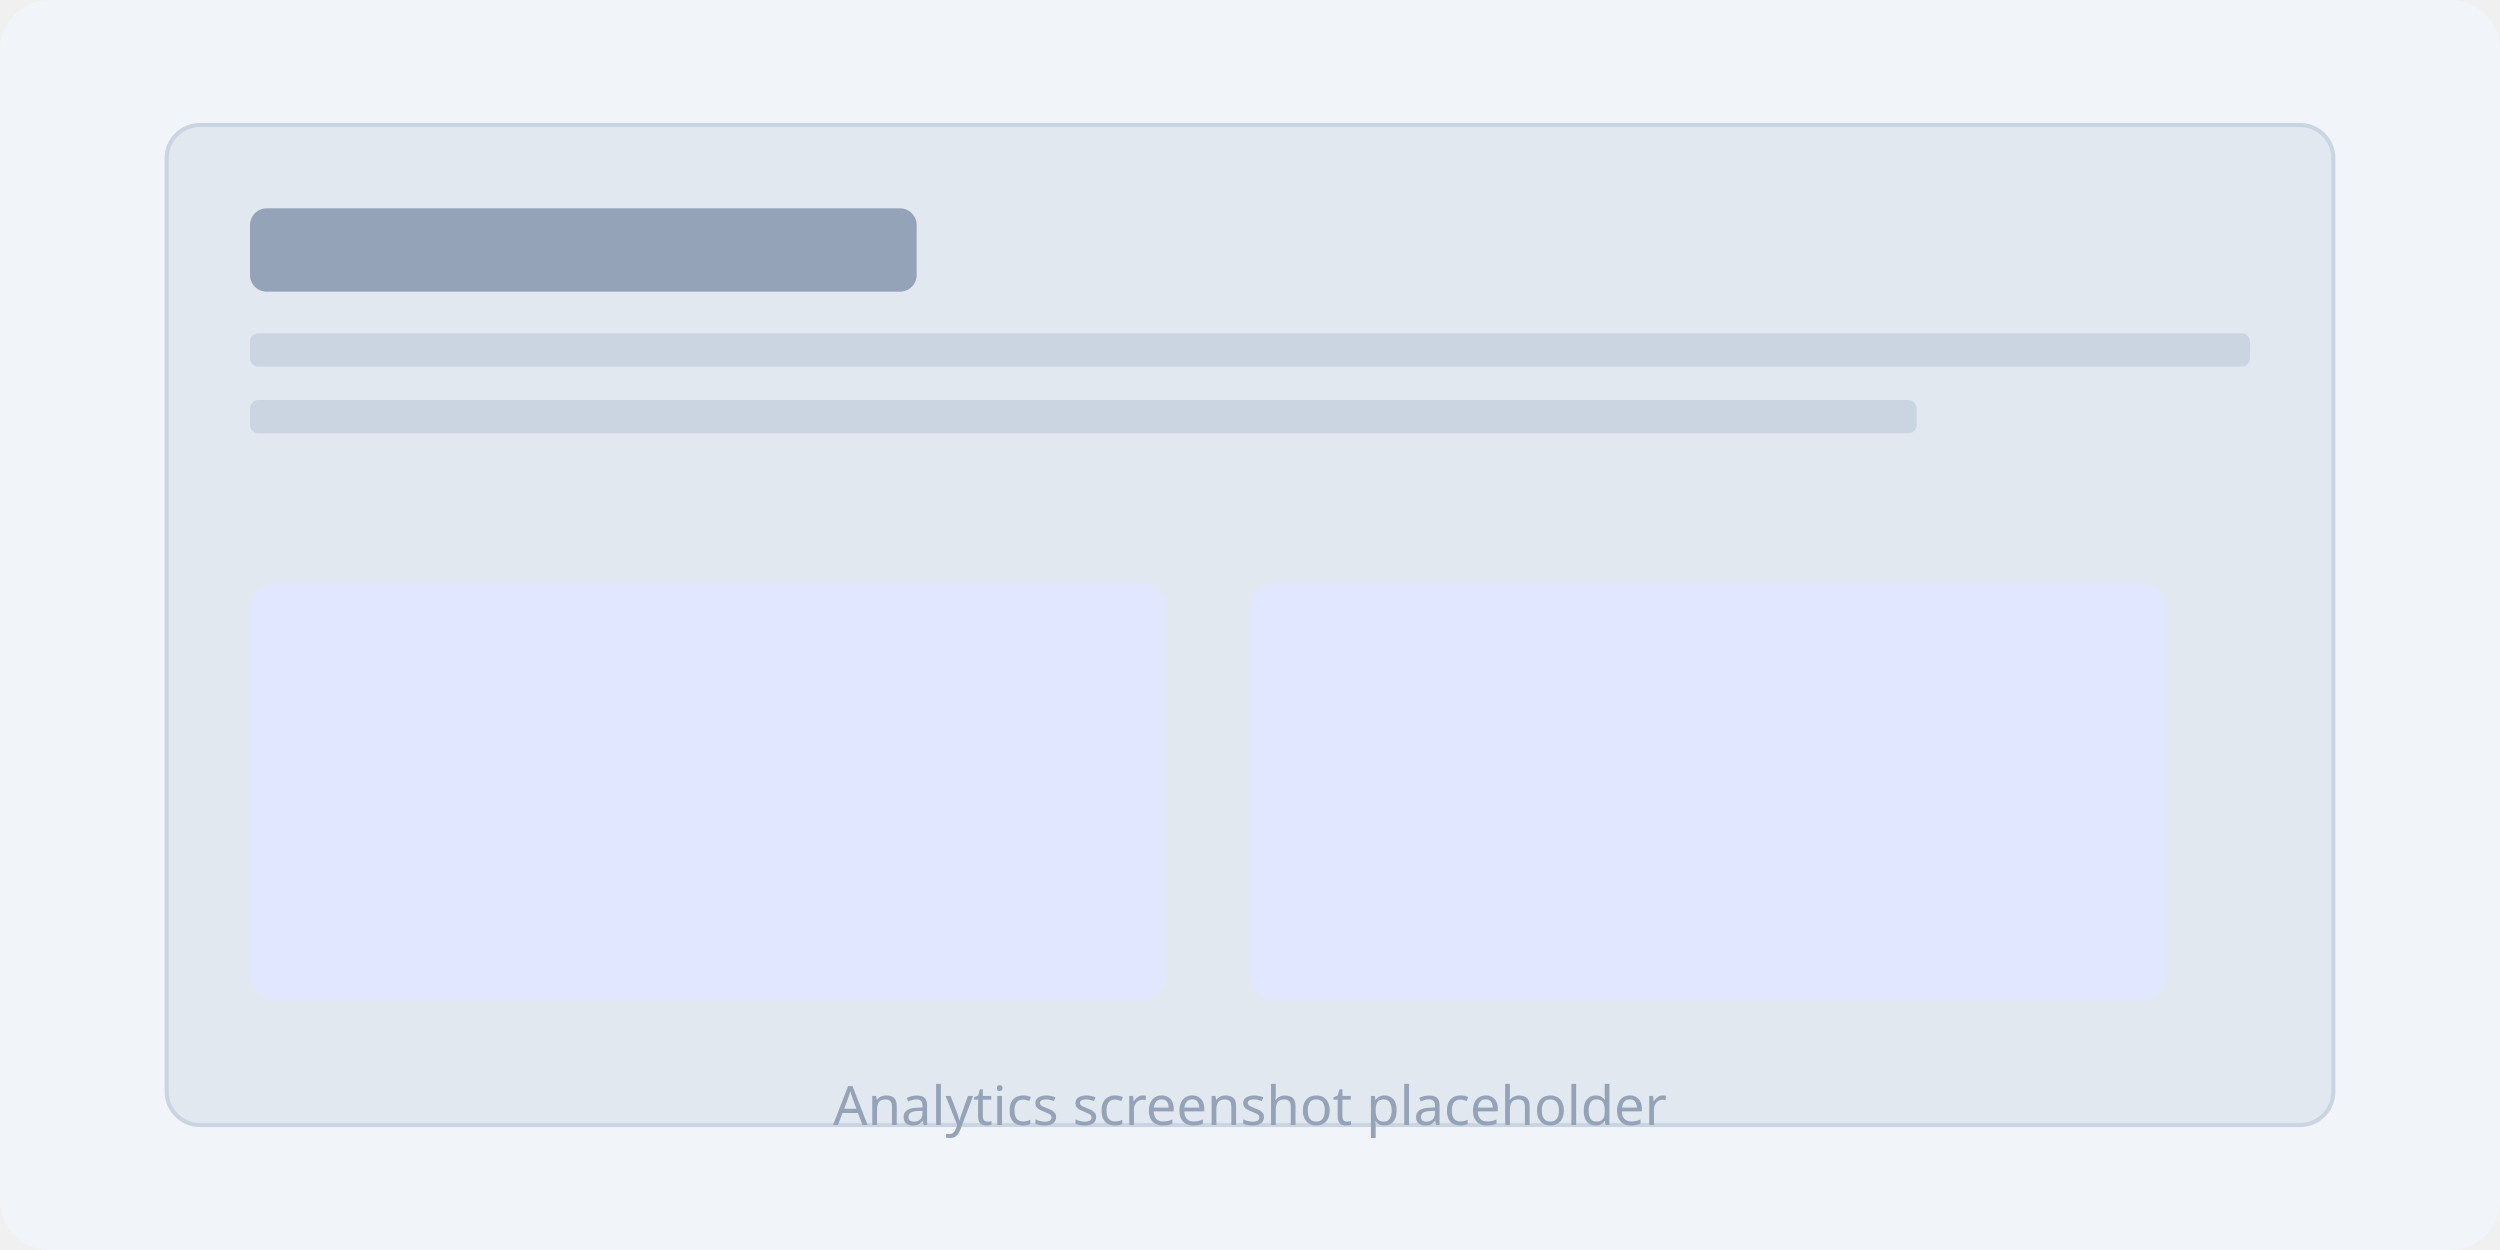
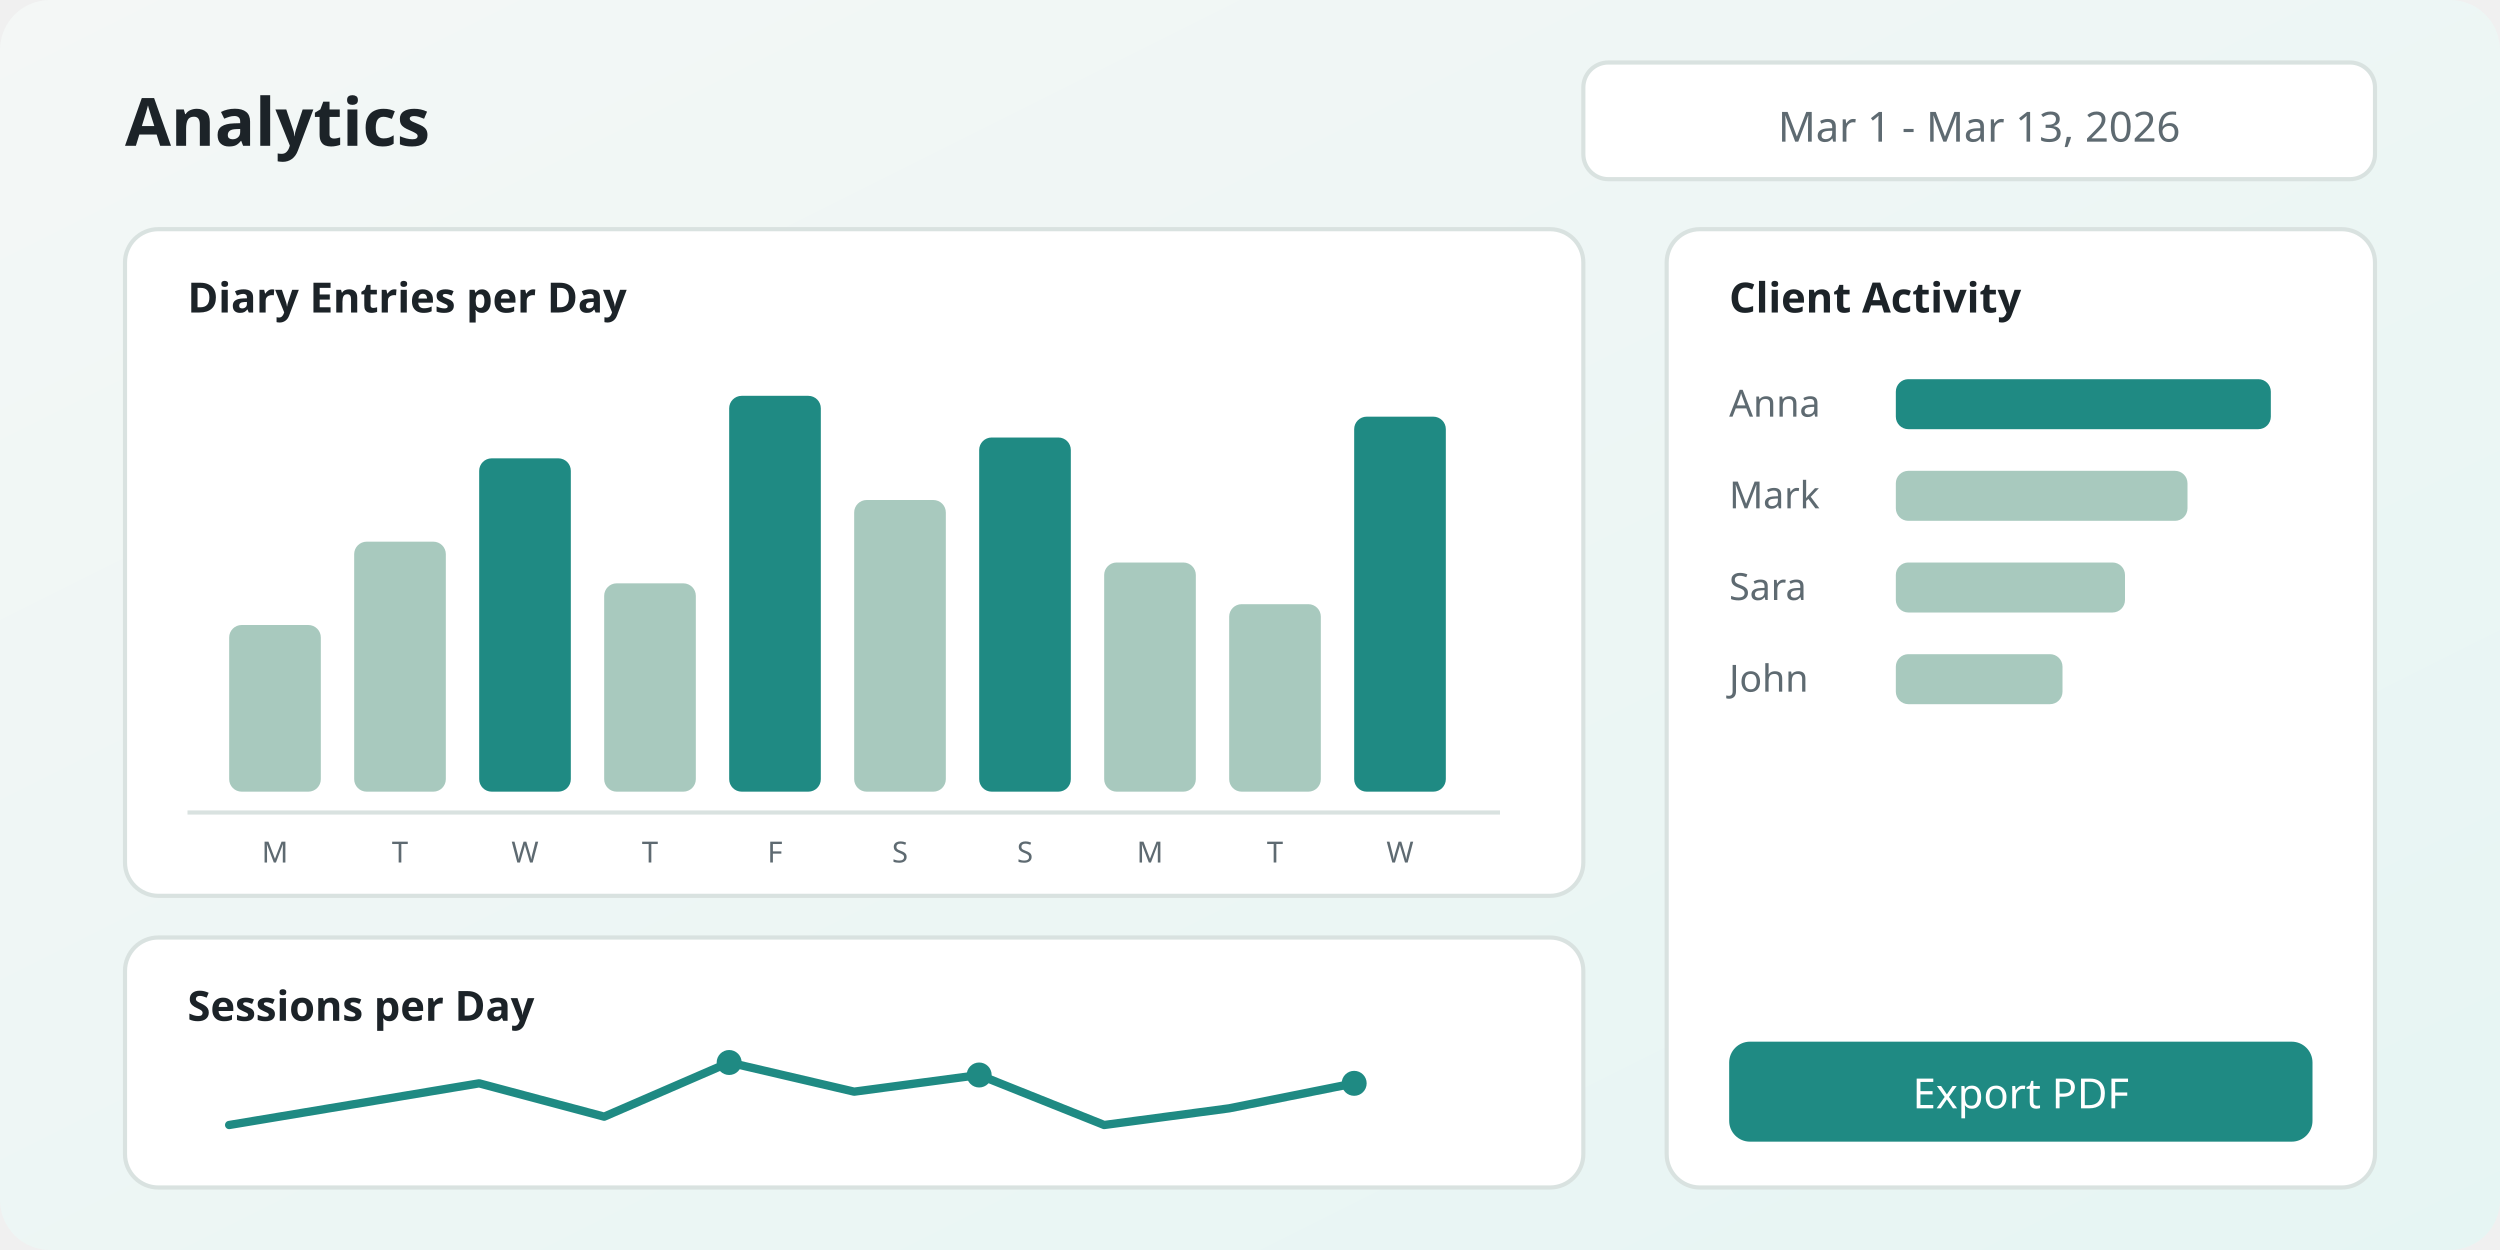
<svg xmlns="http://www.w3.org/2000/svg" width="600" height="300" viewBox="0 0 600 300">
-   <rect width="600" height="300" fill="#f1f5f9" rx="12" />
-   <rect x="40" y="30" width="520" height="240" fill="#e2e8f0" rx="8" stroke="#cbd5e1" stroke-width="1" />
-   <rect x="60" y="50" width="160" height="20" fill="#94a3b8" rx="4" />
-   <rect x="60" y="80" width="480" height="8" fill="#cbd5e1" rx="2" />
-   <rect x="60" y="96" width="400" height="8" fill="#cbd5e1" rx="2" />
-   <rect x="60" y="140" width="220" height="100" fill="#e0e7ff" rx="6" />
-   <rect x="300" y="140" width="220" height="100" fill="#e0e7ff" rx="6" />
-   <text x="300" y="270" text-anchor="middle" fill="#94a3b8" font-family="sans-serif" font-size="13">Analytics screenshot placeholder</text>
+   <defs>
+     <linearGradient id="bg" x1="0" y1="0" x2="1" y2="1">
+       <stop offset="0%" stop-color="#F4F7F6" />
+       <stop offset="100%" stop-color="#E6F5F3" />
+     </linearGradient>
+   </defs>
+   <rect width="600" height="300" fill="url(#bg)" rx="12" />
+   <text x="30" y="35" fill="#1C2328" font-family="sans-serif" font-size="16" font-weight="bold">Analytics</text>
+   <rect x="380" y="15" width="190" height="28" fill="#fff" rx="6" stroke="#D9E2E0" stroke-width="1" />
+   <text x="475" y="34" text-anchor="middle" fill="#5E6A71" font-family="sans-serif" font-size="10">Mar 1 - Mar 13, 2026</text>
+   <rect x="30" y="55" width="350" height="160" fill="#fff" rx="8" stroke="#D9E2E0" stroke-width="1" />
+   <text x="45" y="75" fill="#1C2328" font-family="sans-serif" font-size="10" font-weight="bold">Diary Entries per Day</text>
+   <rect x="55" y="150" width="22" height="40" fill="#A8C9BE" rx="3" />
+   <rect x="85" y="130" width="22" height="60" fill="#A8C9BE" rx="3" />
+   <rect x="115" y="110" width="22" height="80" fill="#1F8A83" rx="3" />
+   <rect x="145" y="140" width="22" height="50" fill="#A8C9BE" rx="3" />
+   <rect x="175" y="95" width="22" height="95" fill="#1F8A83" rx="3" />
+   <rect x="205" y="120" width="22" height="70" fill="#A8C9BE" rx="3" />
+   <rect x="235" y="105" width="22" height="85" fill="#1F8A83" rx="3" />
+   <rect x="265" y="135" width="22" height="55" fill="#A8C9BE" rx="3" />
+   <rect x="295" y="145" width="22" height="45" fill="#A8C9BE" rx="3" />
+   <rect x="325" y="100" width="22" height="90" fill="#1F8A83" rx="3" />
+   <line x1="45" y1="195" x2="360" y2="195" stroke="#D9E2E0" stroke-width="1" />
+   <text x="66" y="207" text-anchor="middle" fill="#5E6A71" font-family="sans-serif" font-size="7">M</text>
+   <text x="96" y="207" text-anchor="middle" fill="#5E6A71" font-family="sans-serif" font-size="7">T</text>
+   <text x="126" y="207" text-anchor="middle" fill="#5E6A71" font-family="sans-serif" font-size="7">W</text>
+   <text x="156" y="207" text-anchor="middle" fill="#5E6A71" font-family="sans-serif" font-size="7">T</text>
+   <text x="186" y="207" text-anchor="middle" fill="#5E6A71" font-family="sans-serif" font-size="7">F</text>
+   <text x="216" y="207" text-anchor="middle" fill="#5E6A71" font-family="sans-serif" font-size="7">S</text>
+   <text x="246" y="207" text-anchor="middle" fill="#5E6A71" font-family="sans-serif" font-size="7">S</text>
+   <text x="276" y="207" text-anchor="middle" fill="#5E6A71" font-family="sans-serif" font-size="7">M</text>
+   <text x="306" y="207" text-anchor="middle" fill="#5E6A71" font-family="sans-serif" font-size="7">T</text>
+   <text x="336" y="207" text-anchor="middle" fill="#5E6A71" font-family="sans-serif" font-size="7">W</text>
+   <rect x="30" y="225" width="350" height="60" fill="#fff" rx="8" stroke="#D9E2E0" stroke-width="1" />
+   <text x="45" y="245" fill="#1C2328" font-family="sans-serif" font-size="10" font-weight="bold">Sessions per Day</text>
+   <polyline points="55,270 85,265 115,260 145,268 175,255 205,262 235,258 265,270 295,266 325,260" fill="none" stroke="#1F8A83" stroke-width="2" stroke-linecap="round" stroke-linejoin="round" />
+   <circle cx="175" cy="255" r="3" fill="#1F8A83" />
+   <circle cx="235" cy="258" r="3" fill="#1F8A83" />
+   <circle cx="325" cy="260" r="3" fill="#1F8A83" />
+   <rect x="400" y="55" width="170" height="230" fill="#fff" rx="8" stroke="#D9E2E0" stroke-width="1" />
+   <text x="415" y="75" fill="#1C2328" font-family="sans-serif" font-size="10" font-weight="bold">Client Activity</text>
+   <text x="415" y="100" fill="#5E6A71" font-family="sans-serif" font-size="9">Anna</text>
+   <rect x="455" y="91" width="90" height="12" fill="#1F8A83" rx="3" />
+   <text x="415" y="122" fill="#5E6A71" font-family="sans-serif" font-size="9">Mark</text>
+   <rect x="455" y="113" width="70" height="12" fill="#A8C9BE" rx="3" />
+   <text x="415" y="144" fill="#5E6A71" font-family="sans-serif" font-size="9">Sara</text>
+   <rect x="455" y="135" width="55" height="12" fill="#A8C9BE" rx="3" />
+   <text x="415" y="166" fill="#5E6A71" font-family="sans-serif" font-size="9">John</text>
+   <rect x="455" y="157" width="40" height="12" fill="#A8C9BE" rx="3" />
+   <rect x="415" y="250" width="140" height="24" fill="#1F8A83" rx="5" />
+   <text x="485" y="266" text-anchor="middle" fill="#fff" font-family="sans-serif" font-size="10">Export PDF</text>
</svg>
